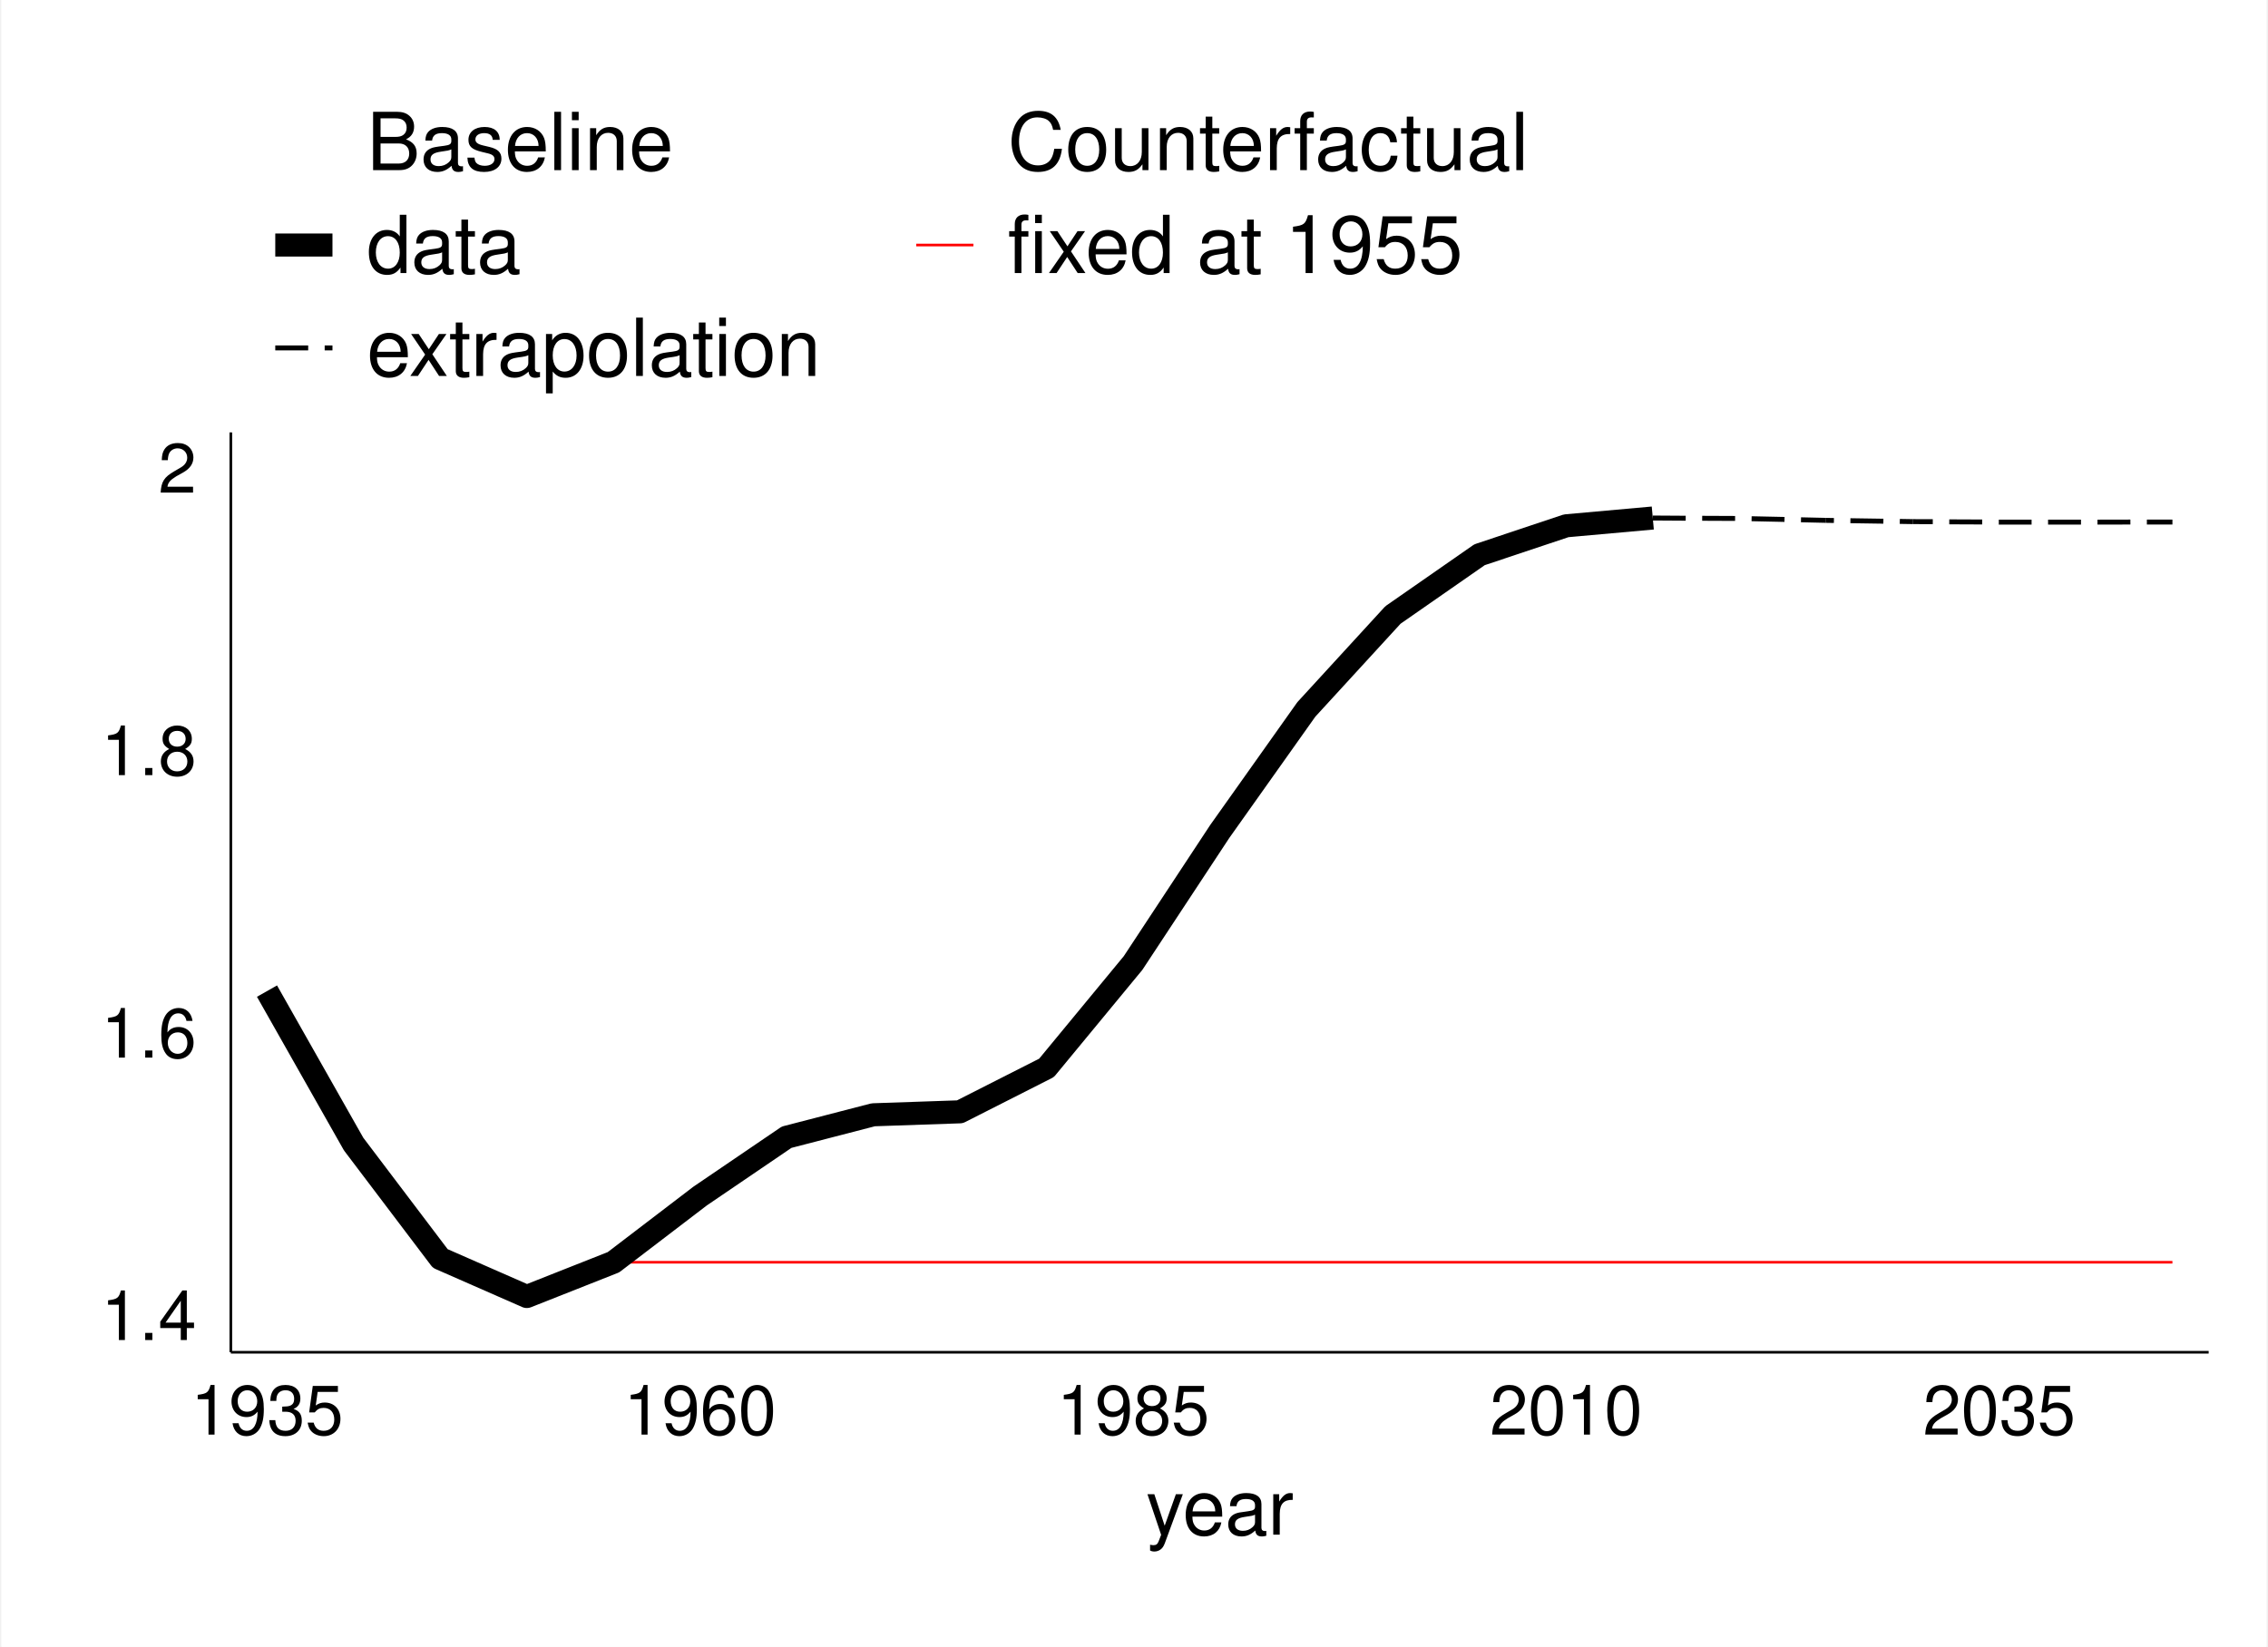
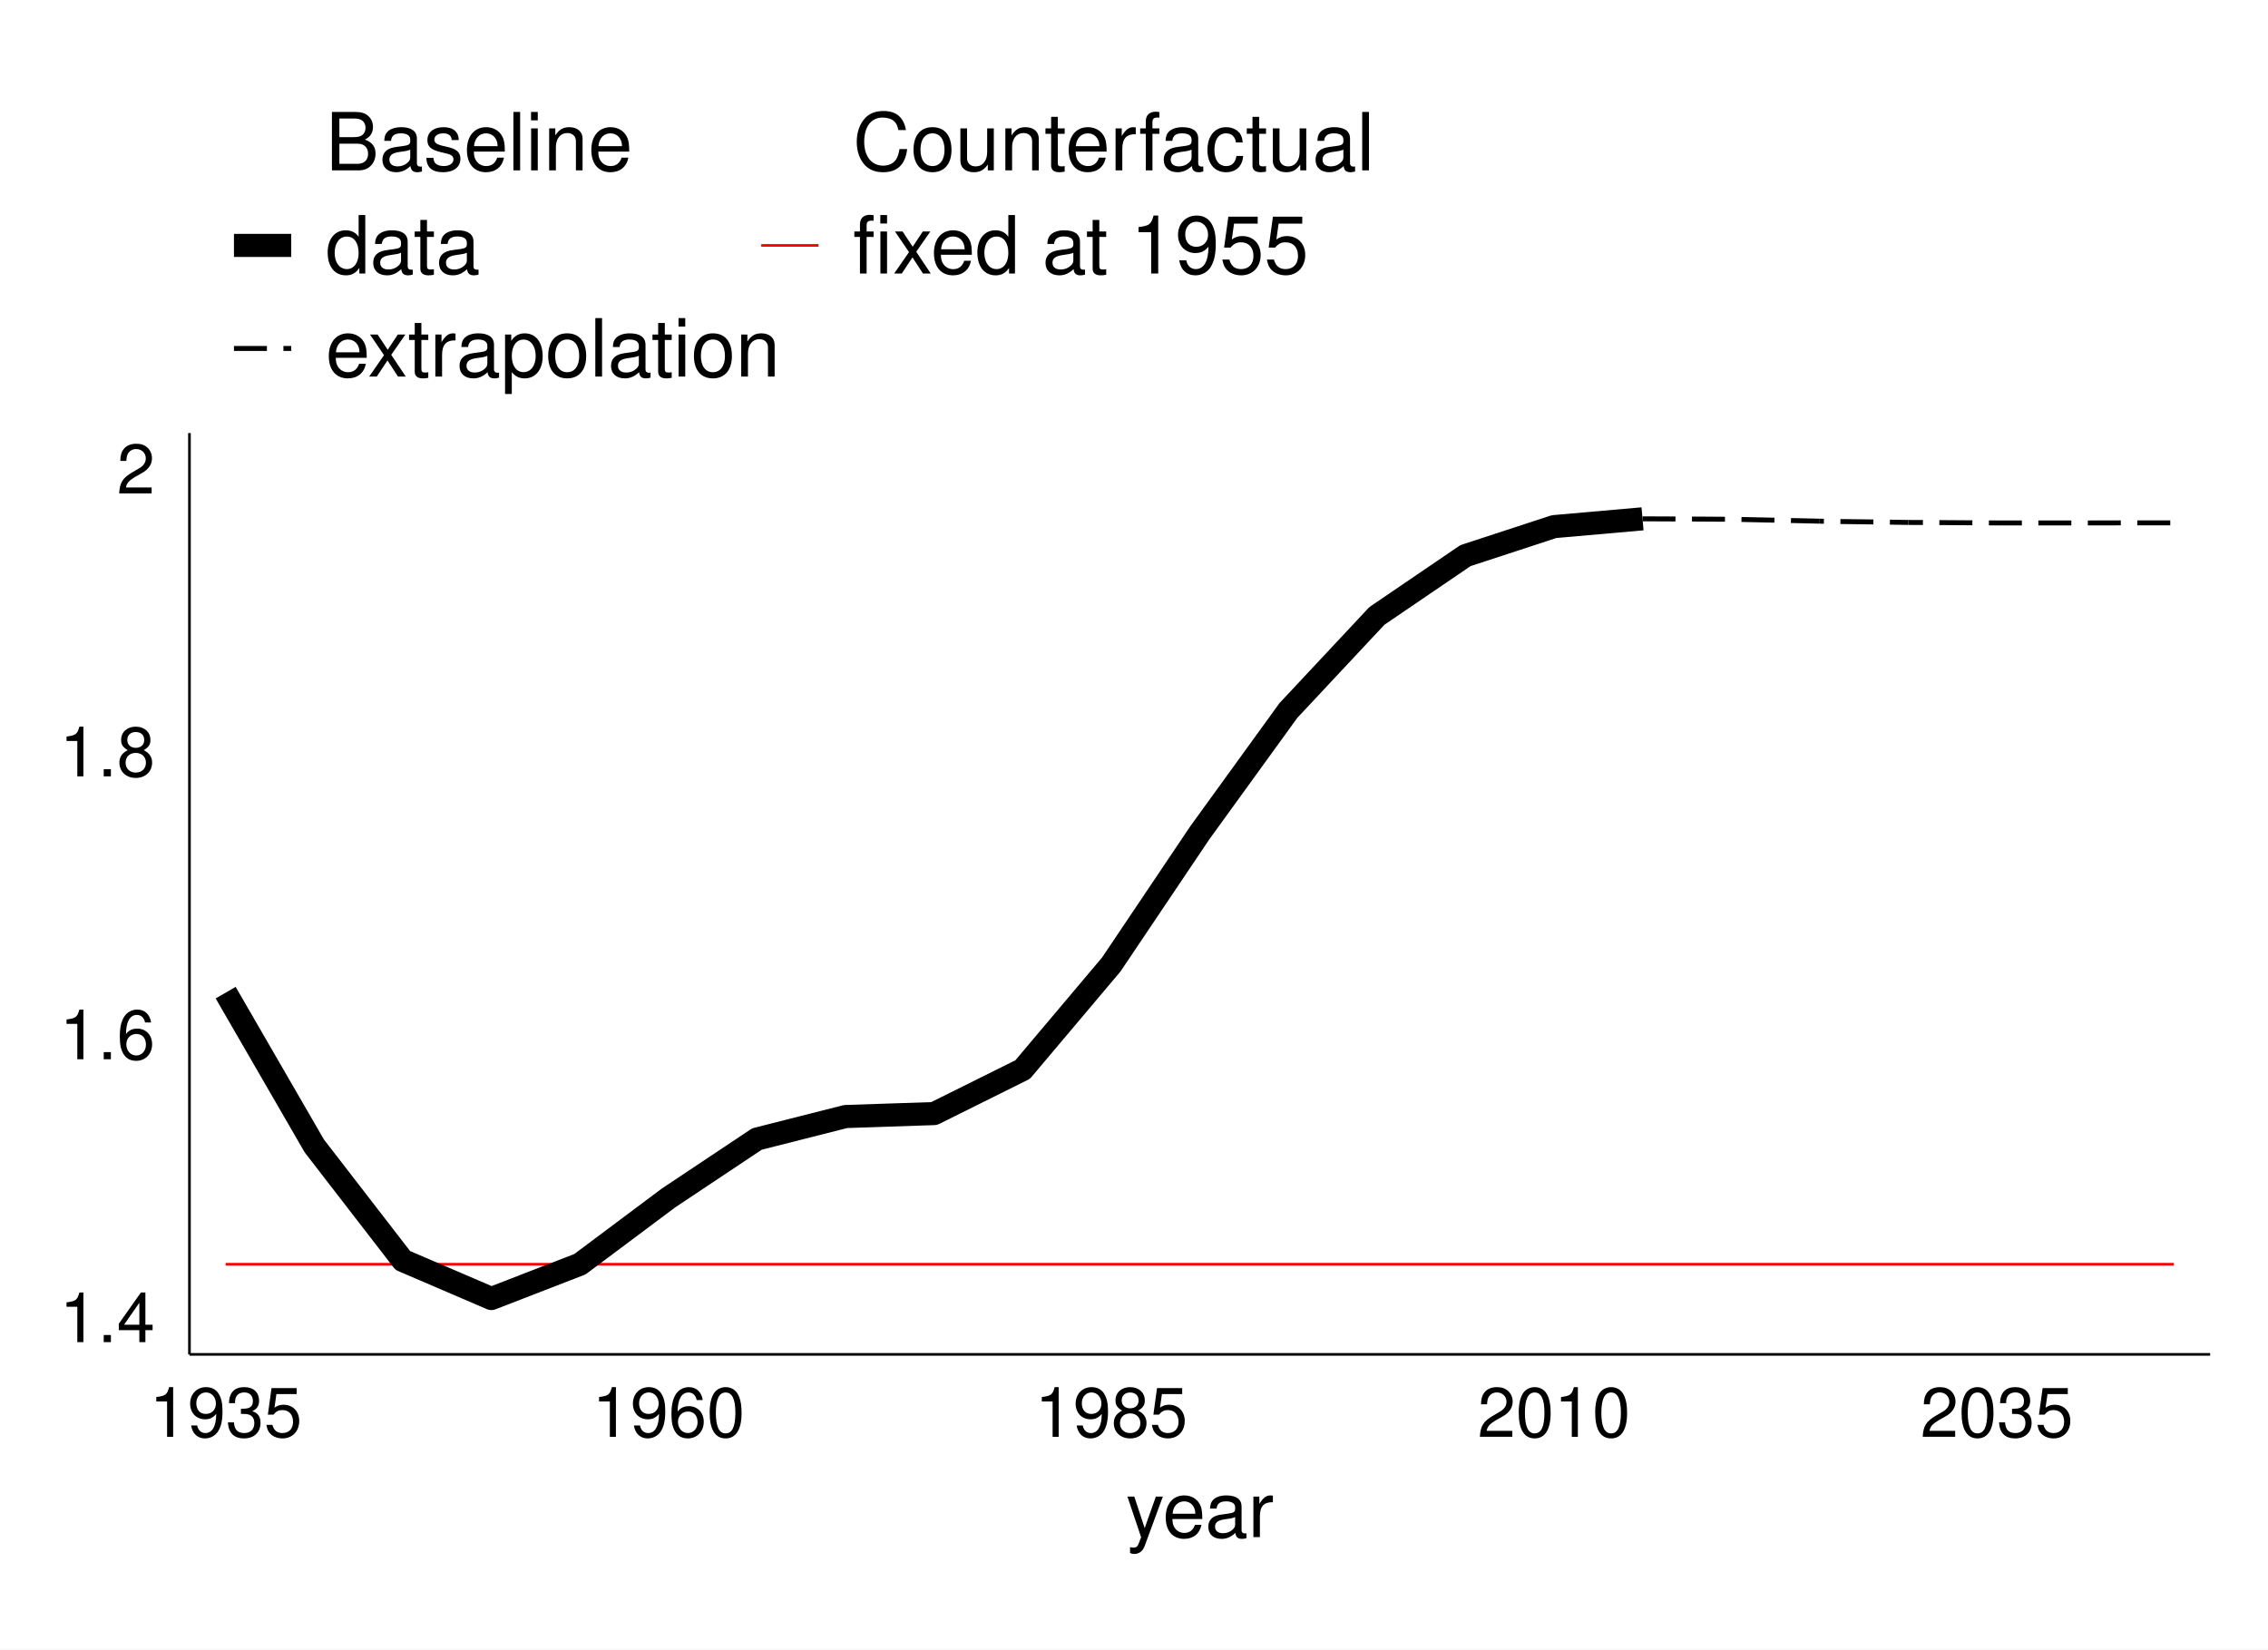
- <svg xmlns="http://www.w3.org/2000/svg" version="1.1" width="3.58in" height="2.60in" viewBox="0 0 2574 1872">
+ <svg xmlns="http://www.w3.org/2000/svg" version="1.1" width="3.575in" height="2.600in" viewBox="0 0 2574 1872">
  <rect x="0" y="0" width="2574" height="1872" style="fill:#FFFFFF;stroke:none" />
  <rect x="0.00" y="0.00" width="2573.92" height="1872.00" style="fill:#FFFFFF" />
  <rect x="1.50" y="1.50" width="2570.92" height="1869.00" style="fill:none;stroke:#FFFFFF;stroke-width:3.00" />
-   <rect x="260.54" y="491.57" width="2247.83" height="1045.72" style="fill:#FFFFFF" />
-   <rect x="262.04" y="493.07" width="2244.83" height="1042.72" style="fill:none;stroke:#FFFFFF;stroke-width:3.00" />
-   <path d=" M695.38 1434.97 L793.84 1434.97 L892.21 1434.97 L990.67 1434.97 L1089.12 1434.97 L1187.58 1434.97 L1285.95 1434.97 L1384.41 1434.97 L1482.87 1434.97 L1581.32 1434.97 L1679.70 1434.97 L1778.15 1434.97 L1876.61 1434.97 L1974.98 1434.97 L2073.44 1434.97 L2171.89 1434.97 L2270.35 1434.97 L2368.72 1434.97 L2467.18 1434.97" stroke-linejoin="round" style="fill:none;stroke:#FF0000;stroke-width:3.00" />
-   <path d=" M301.64 1126.72 L400.10 1300.63 L498.55 1430.71 L596.93 1473.90 L695.38 1434.97 L793.84 1359.76 L892.21 1292.83 L990.67 1267.33 L1089.12 1263.95 L1187.58 1214.00 L1285.95 1094.79 L1384.41 945.33 L1482.87 806.49 L1581.32 699.10 L1679.70 630.65 L1778.15 597.75 L1876.61 588.90" stroke-linejoin="round" style="fill:none;stroke:#000000;stroke-width:26.21" />
-   <line x1="1876.61" y1="588.90" x2="1914.01" y2="589.14" style="stroke:#000000;stroke-width:5.62" />
-   <line x1="1932.75" y1="589.22" x2="1970.16" y2="589.38" style="stroke:#000000;stroke-width:5.62" />
-   <line x1="1988.90" y1="589.71" x2="2026.30" y2="590.51" style="stroke:#000000;stroke-width:5.62" />
-   <line x1="2045.04" y1="590.91" x2="2073.44" y2="591.56" style="stroke:#000000;stroke-width:5.62" />
-   <line x1="2073.44" y1="591.56" x2="2082.45" y2="591.72" style="stroke:#000000;stroke-width:5.62" />
-   <line x1="2101.19" y1="591.96" x2="2138.67" y2="592.52" style="stroke:#000000;stroke-width:5.62" />
-   <line x1="2157.33" y1="592.76" x2="2171.89" y2="593.00" style="stroke:#000000;stroke-width:5.62" />
-   <line x1="2171.89" y1="593.00" x2="2194.82" y2="593.08" style="stroke:#000000;stroke-width:5.62" />
-   <line x1="2213.56" y1="593.25" x2="2250.96" y2="593.41" style="stroke:#000000;stroke-width:5.62" />
-   <line x1="2269.70" y1="593.57" x2="2270.35" y2="593.57" style="stroke:#000000;stroke-width:5.62" />
-   <line x1="2270.35" y1="593.57" x2="2307.11" y2="593.57" style="stroke:#000000;stroke-width:5.62" />
-   <line x1="2325.85" y1="593.57" x2="2363.25" y2="593.57" style="stroke:#000000;stroke-width:5.62" />
-   <line x1="2382.00" y1="593.57" x2="2419.40" y2="593.49" style="stroke:#000000;stroke-width:5.62" />
-   <line x1="2438.14" y1="593.49" x2="2467.18" y2="593.49" style="stroke:#000000;stroke-width:5.62" />
+   <rect x="215.01" y="491.57" width="2293.35" height="1045.72" style="fill:#FFFFFF" />
+   <rect x="216.51" y="493.07" width="2290.35" height="1042.72" style="fill:none;stroke:#FFFFFF;stroke-opacity:0.00;stroke-width:3.00" />
+   <path d=" M256.11 1434.97 L356.66 1434.97 L457.13 1434.97 L557.67 1434.97 L658.14 1434.97 L758.69 1434.97 L859.15 1434.97 L959.70 1434.97 L1060.17 1434.97 L1160.63 1434.97 L1261.18 1434.97 L1361.65 1434.97 L1462.19 1434.97 L1562.66 1434.97 L1663.21 1434.97 L1763.67 1434.97 L1864.14 1434.97 L1964.69 1434.97 L2065.15 1434.97 L2165.70 1434.97 L2266.17 1434.97 L2366.71 1434.97 L2467.18 1434.97" stroke-linejoin="round" style="fill:none;stroke:#FF0000;stroke-width:3.00" />
+   <path d=" M256.11 1126.72 L356.66 1300.63 L457.13 1430.71 L557.67 1473.90 L658.14 1434.97 L758.69 1359.76 L859.15 1292.83 L959.70 1267.33 L1060.17 1263.95 L1160.63 1214.00 L1261.18 1094.79 L1361.65 945.33 L1462.19 806.49 L1562.66 699.10 L1663.21 630.65 L1763.67 597.75 L1864.14 588.90" stroke-linejoin="round" style="fill:none;stroke:#000000;stroke-width:26.21" />
+   <line x1="1864.14" y1="588.90" x2="1901.54" y2="589.06" style="stroke:#000000;stroke-width:5.62" />
+   <line x1="1920.28" y1="589.14" x2="1957.69" y2="589.38" style="stroke:#000000;stroke-width:5.62" />
+   <line x1="1976.43" y1="589.63" x2="2013.83" y2="590.43" style="stroke:#000000;stroke-width:5.62" />
+   <line x1="2032.58" y1="590.83" x2="2065.15" y2="591.56" style="stroke:#000000;stroke-width:5.62" />
+   <line x1="2065.15" y1="591.56" x2="2069.98" y2="591.64" style="stroke:#000000;stroke-width:5.62" />
+   <line x1="2088.72" y1="591.96" x2="2126.12" y2="592.44" style="stroke:#000000;stroke-width:5.62" />
+   <line x1="2144.87" y1="592.68" x2="2165.70" y2="593.00" style="stroke:#000000;stroke-width:5.62" />
+   <line x1="2165.70" y1="593.00" x2="2182.35" y2="593.08" style="stroke:#000000;stroke-width:5.62" />
+   <line x1="2201.01" y1="593.16" x2="2238.50" y2="593.41" style="stroke:#000000;stroke-width:5.62" />
+   <line x1="2257.24" y1="593.49" x2="2266.17" y2="593.57" style="stroke:#000000;stroke-width:5.62" />
+   <line x1="2266.17" y1="593.57" x2="2294.64" y2="593.57" style="stroke:#000000;stroke-width:5.62" />
+   <line x1="2313.38" y1="593.57" x2="2350.79" y2="593.57" style="stroke:#000000;stroke-width:5.62" />
+   <line x1="2369.53" y1="593.57" x2="2406.93" y2="593.49" style="stroke:#000000;stroke-width:5.62" />
+   <line x1="2425.67" y1="593.49" x2="2463.08" y2="593.49" style="stroke:#000000;stroke-width:5.62" />
  <path d="" stroke-linejoin="round" style="fill:none;stroke:#000000;stroke-width:5.62" />
-   <line x1="260.54" y1="1537.29" x2="260.54" y2="491.57" style="stroke:#000000;stroke-width:3.00" />
-   <text x="221.52" y="1523.43" style="font-family:'Helvetica';font-size:78.02px;fill:#000000" text-anchor="end">1.4</text>
-   <text x="221.52" y="1202.32" style="font-family:'Helvetica';font-size:78.02px;fill:#000000" text-anchor="end">1.6</text>
-   <text x="221.52" y="881.20" style="font-family:'Helvetica';font-size:78.02px;fill:#000000" text-anchor="end">1.8</text>
-   <text x="221.52" y="560.08" style="font-family:'Helvetica';font-size:78.02px;fill:#000000" text-anchor="end">2</text>
-   <line x1="260.54" y1="1537.29" x2="2508.36" y2="1537.29" style="stroke:#000000;stroke-width:3.00" />
-   <text x="301.72" y="1630.88" style="font-family:'Helvetica';font-size:78.02px;fill:#000000" text-anchor="middle">1935</text>
-   <text x="793.84" y="1630.88" style="font-family:'Helvetica';font-size:78.02px;fill:#000000" text-anchor="middle">1960</text>
-   <text x="1286.03" y="1630.88" style="font-family:'Helvetica';font-size:78.02px;fill:#000000" text-anchor="middle">1985</text>
-   <text x="1778.15" y="1630.88" style="font-family:'Helvetica';font-size:78.02px;fill:#000000" text-anchor="middle">2010</text>
-   <text x="2270.35" y="1630.88" style="font-family:'Helvetica';font-size:78.02px;fill:#000000" text-anchor="middle">2035</text>
-   <text x="1384.49" y="1744.68" style="font-family:'Helvetica';font-size:87.76px;fill:#000000" text-anchor="middle">year</text>
-   <rect x="282.98" y="88.00" width="1499.03" height="381.12" style="fill:#FFFFFF" />
-   <rect x="284.48" y="89.50" width="1496.03" height="378.12" style="fill:none;stroke:#FFFFFF;stroke-width:3.00" />
-   <text x="415.06" y="193.39" style="font-family:'Helvetica';font-size:90.97px;fill:#000000">Baseline</text>
-   <text x="1143.50" y="193.39" style="font-family:'Helvetica';font-size:90.97px;fill:#000000">Counterfactual</text>
-   <text x="415.06" y="310.43" style="font-family:'Helvetica';font-size:90.97px;fill:#000000">data</text>
-   <text x="1143.50" y="310.43" style="font-family:'Helvetica';font-size:90.97px;fill:#000000">fixed at 1955</text>
-   <text x="415.06" y="427.39" style="font-family:'Helvetica';font-size:90.97px;fill:#000000">extrapolation</text>
-   <line x1="311.05" y1="278.56" x2="376.05" y2="278.56" style="stroke:#000000;stroke-width:26.21" />
-   <line x1="1039.49" y1="278.56" x2="1104.49" y2="278.56" style="stroke:#FF0000;stroke-width:3.00" />
-   <line x1="311.05" y1="395.52" x2="348.46" y2="395.52" style="stroke:#000000;stroke-width:5.62" />
-   <line x1="367.20" y1="395.52" x2="376.05" y2="395.52" style="stroke:#000000;stroke-width:5.62" />
+   <line x1="215.01" y1="1537.29" x2="215.01" y2="491.57" style="stroke:#000000;stroke-width:3.00" />
+   <text x="176.00" y="1523.43" style="font-family:'Helvetica';font-size:78.02px;fill:#000000" text-anchor="end">1.4</text>
+   <text x="176.00" y="1202.32" style="font-family:'Helvetica';font-size:78.02px;fill:#000000" text-anchor="end">1.6</text>
+   <text x="176.00" y="881.20" style="font-family:'Helvetica';font-size:78.02px;fill:#000000" text-anchor="end">1.8</text>
+   <text x="176.00" y="560.08" style="font-family:'Helvetica';font-size:78.02px;fill:#000000" text-anchor="end">2</text>
+   <line x1="215.01" y1="1537.29" x2="2508.36" y2="1537.29" style="stroke:#000000;stroke-width:3.00" />
+   <text x="256.19" y="1630.88" style="font-family:'Helvetica';font-size:78.02px;fill:#000000" text-anchor="middle">1935</text>
+   <text x="758.69" y="1630.88" style="font-family:'Helvetica';font-size:78.02px;fill:#000000" text-anchor="middle">1960</text>
+   <text x="1261.18" y="1630.88" style="font-family:'Helvetica';font-size:78.02px;fill:#000000" text-anchor="middle">1985</text>
+   <text x="1763.67" y="1630.88" style="font-family:'Helvetica';font-size:78.02px;fill:#000000" text-anchor="middle">2010</text>
+   <text x="2266.25" y="1630.88" style="font-family:'Helvetica';font-size:78.02px;fill:#000000" text-anchor="middle">2035</text>
+   <text x="1361.73" y="1744.68" style="font-family:'Helvetica';font-size:87.76px;fill:#000000" text-anchor="middle">year</text>
+   <rect x="237.45" y="88.00" width="1215.09" height="381.12" style="fill:#FFFFFF" />
+   <rect x="238.95" y="89.50" width="1212.09" height="378.12" style="fill:none;stroke:#FFFFFF;stroke-opacity:0.00;stroke-width:3.00" />
+   <text x="369.53" y="193.39" style="font-family:'Helvetica';font-size:90.97px;fill:#000000">Baseline</text>
+   <text x="967.98" y="193.39" style="font-family:'Helvetica';font-size:90.97px;fill:#000000">Counterfactual</text>
+   <text x="369.53" y="310.43" style="font-family:'Helvetica';font-size:90.97px;fill:#000000">data</text>
+   <text x="967.98" y="310.43" style="font-family:'Helvetica';font-size:90.97px;fill:#000000">fixed at 1955</text>
+   <text x="369.53" y="427.39" style="font-family:'Helvetica';font-size:90.97px;fill:#000000">extrapolation</text>
+   <line x1="265.52" y1="278.56" x2="330.52" y2="278.56" style="stroke:#000000;stroke-width:26.21" />
+   <line x1="863.98" y1="278.56" x2="928.97" y2="278.56" style="stroke:#FF0000;stroke-width:3.00" />
+   <line x1="265.52" y1="395.52" x2="302.93" y2="395.52" style="stroke:#000000;stroke-width:5.62" />
+   <line x1="321.67" y1="395.52" x2="330.52" y2="395.52" style="stroke:#000000;stroke-width:5.62" />
</svg>
